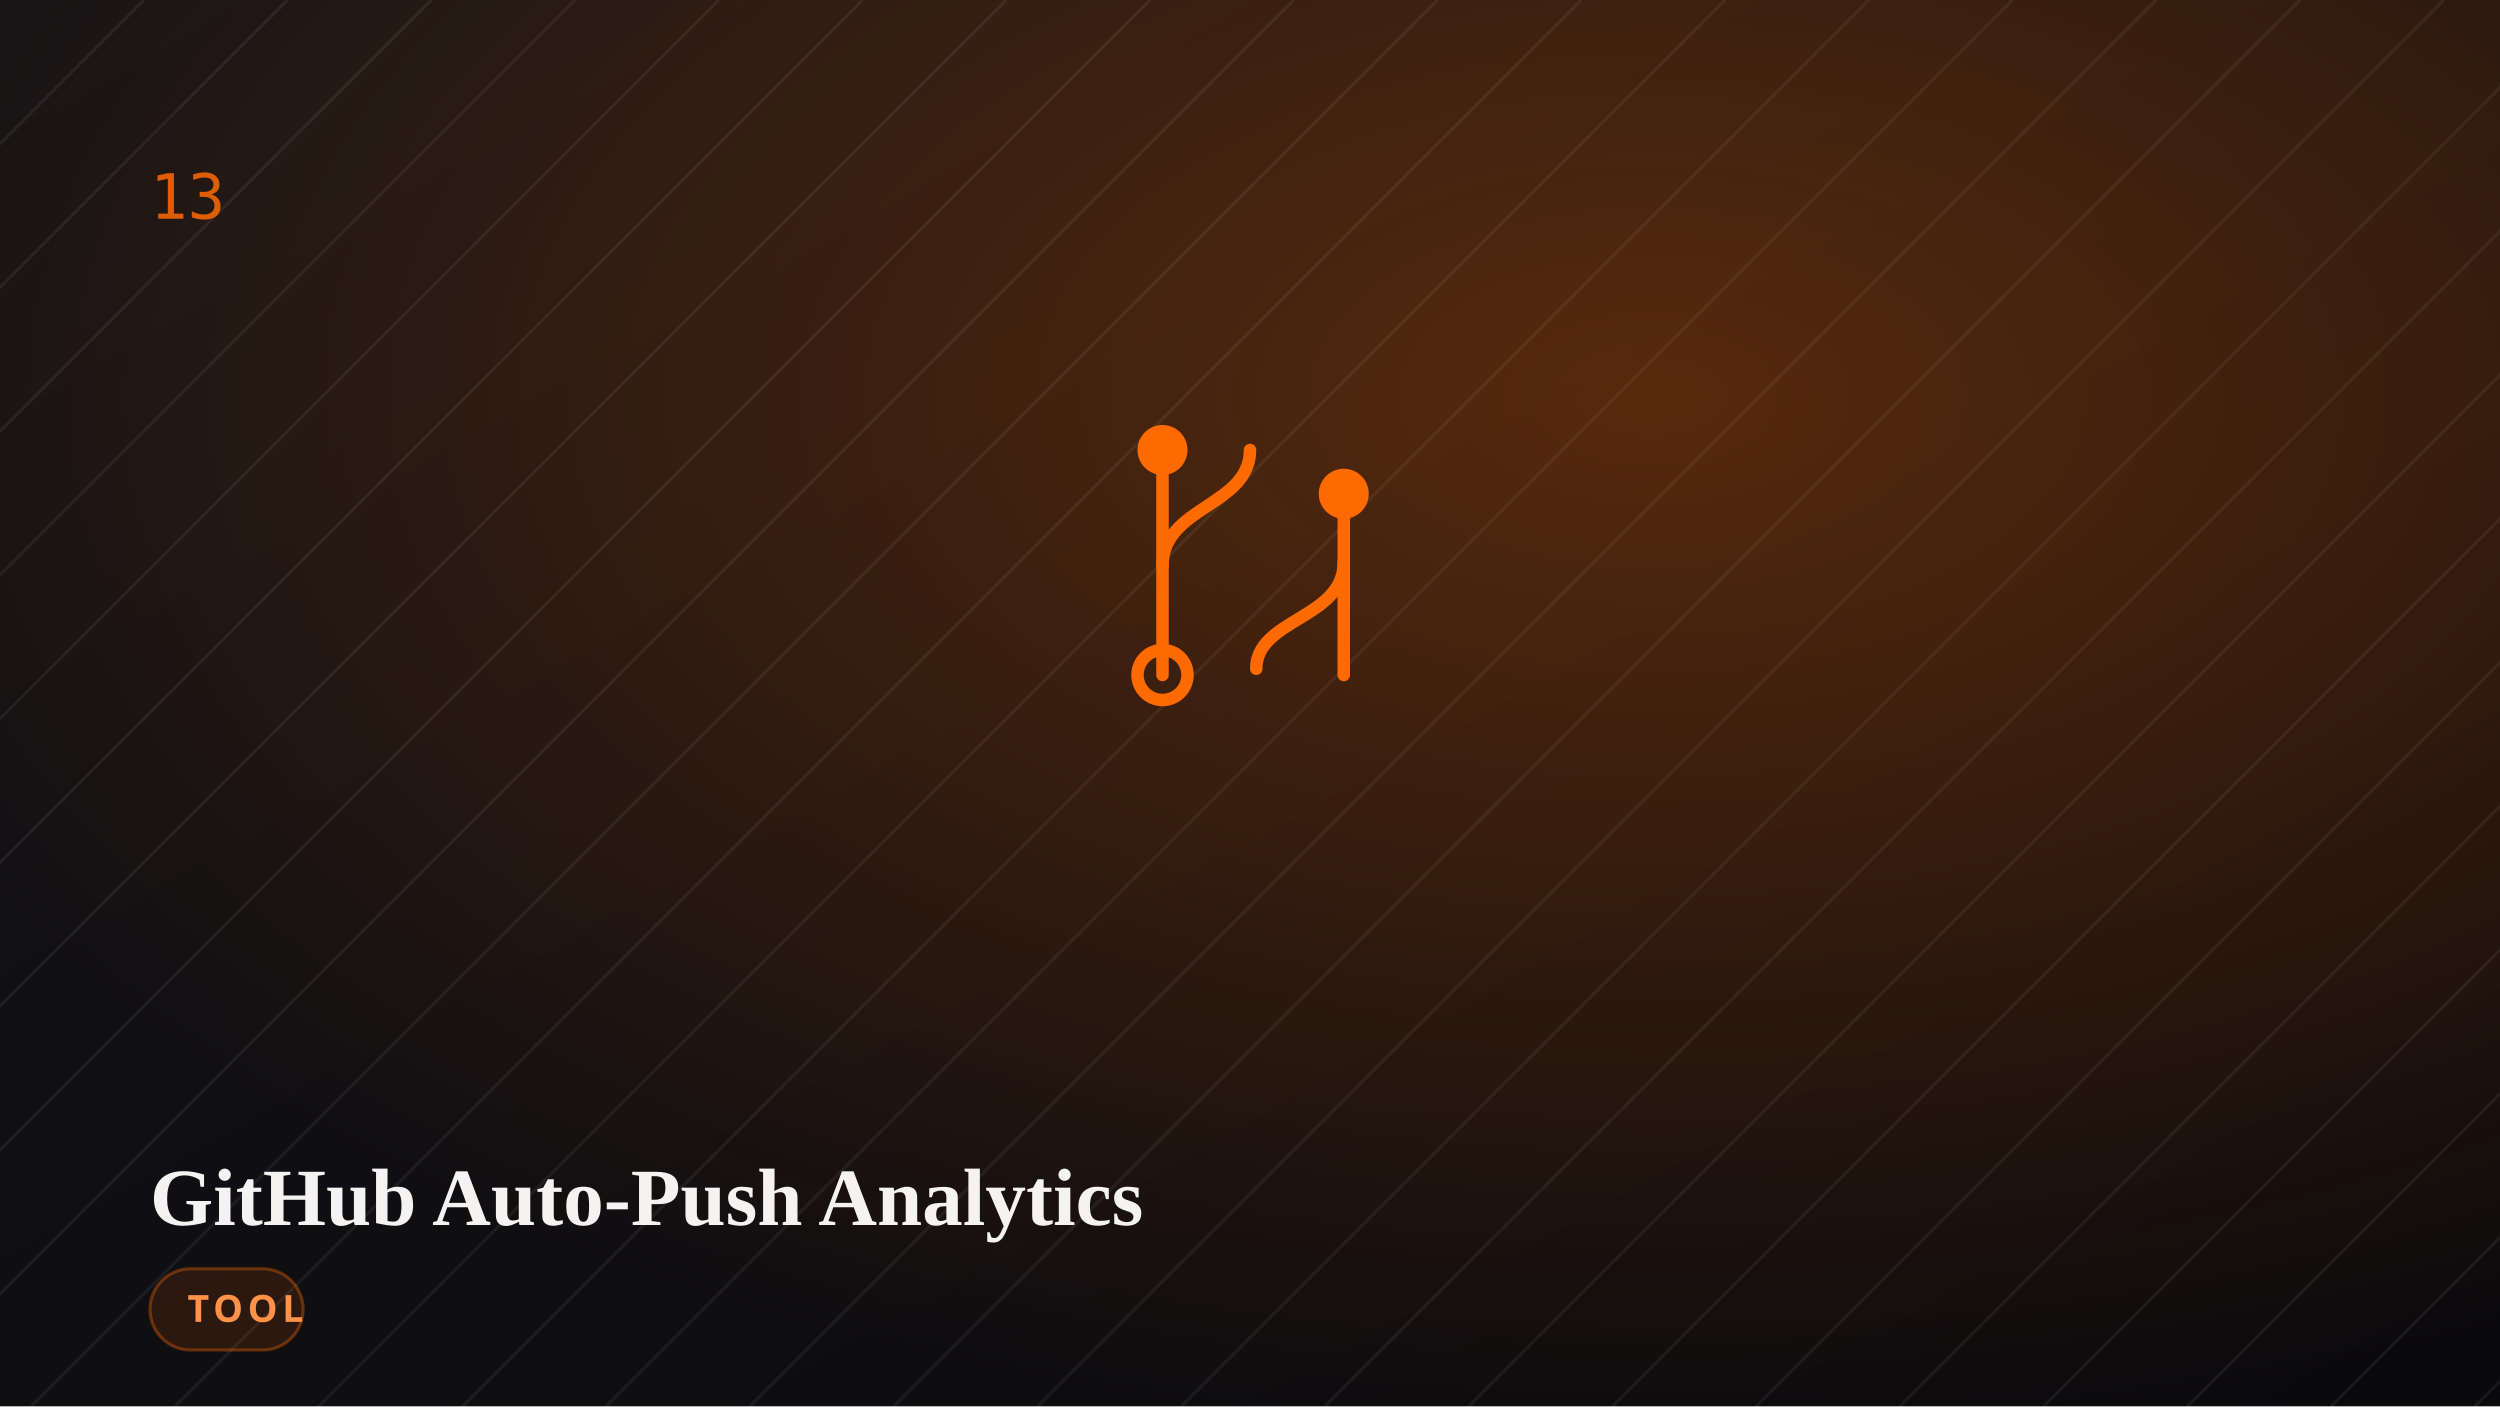
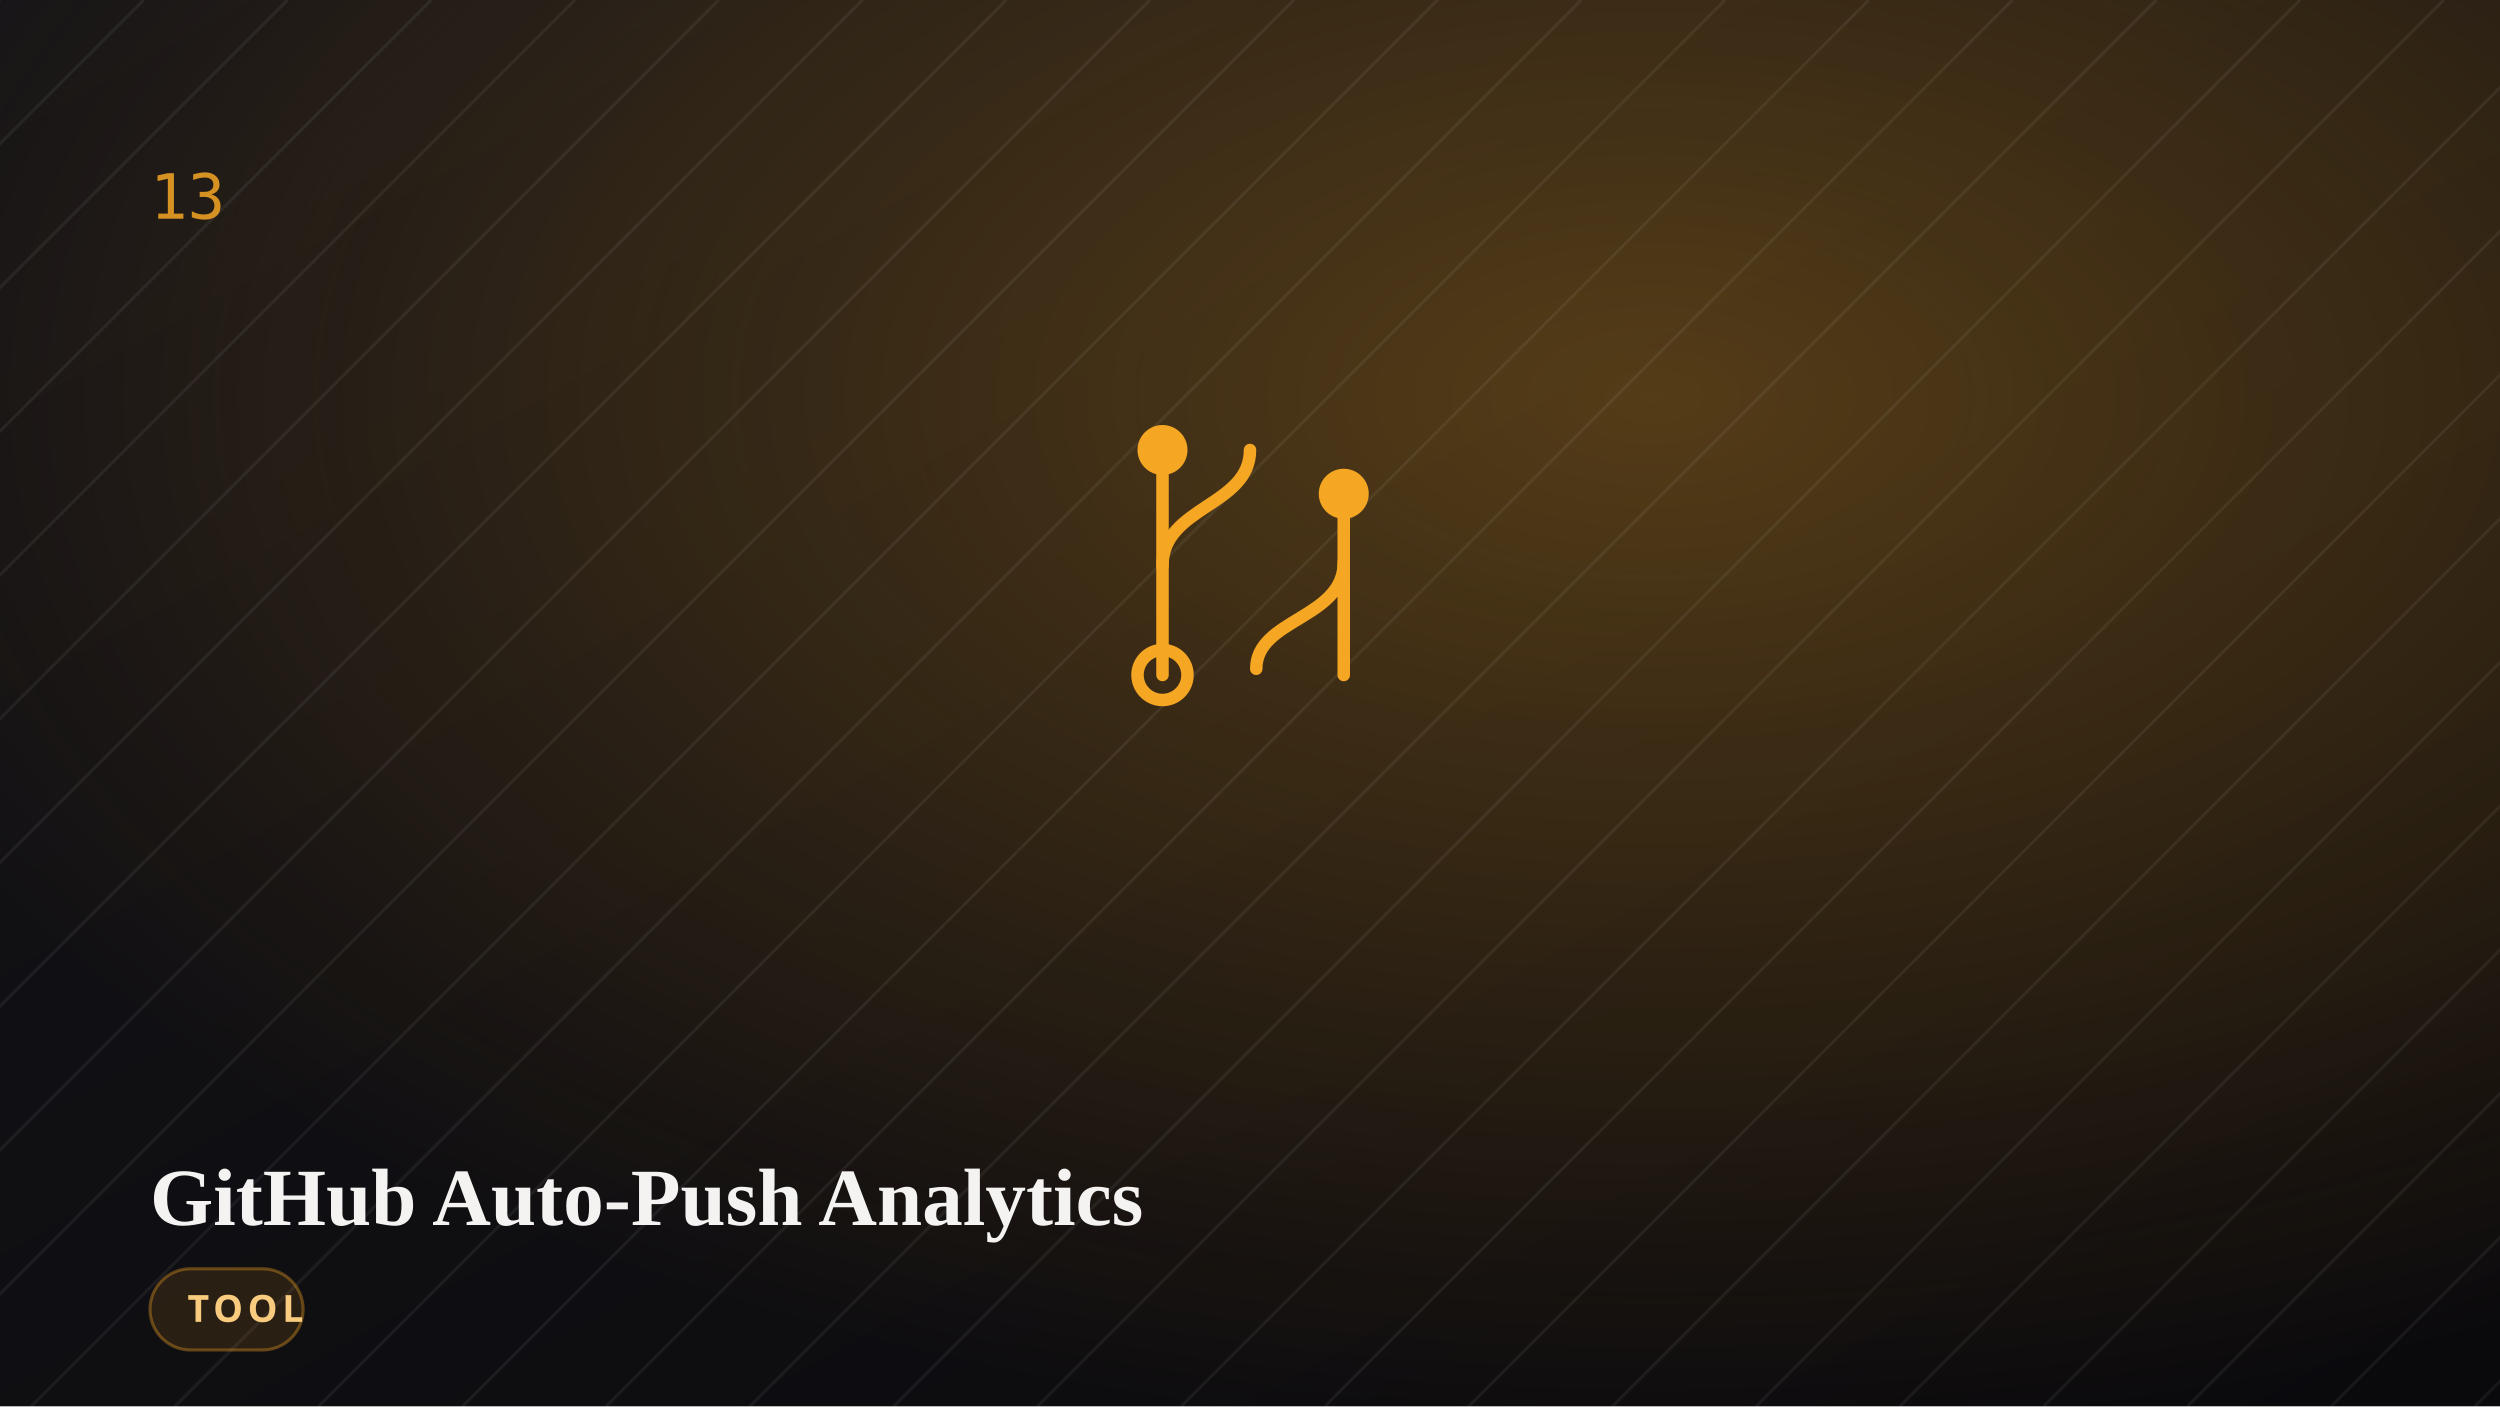
<svg xmlns="http://www.w3.org/2000/svg" width="800" height="450" viewBox="0 0 800 450" role="img" aria-label="GitHub Auto-Push Analytics">
  <defs>
    <linearGradient id="bg" x1="0" y1="0" x2="1" y2="1">
      <stop offset="0" stop-color="#141317" />
      <stop offset="1" stop-color="#0a090c" />
    </linearGradient>
    <radialGradient id="glow" cx="0.66" cy="0.28" r="0.75">
-       <stop offset="0" stop-color="#ff6a00" stop-opacity="0.30" />
-       <stop offset="1" stop-color="#ff6a00" stop-opacity="0" />
+       <stop offset="0" stop-color="#f5a623" stop-opacity="0.30" />
+       <stop offset="1" stop-color="#f5a623" stop-opacity="0" />
    </radialGradient>
  </defs>
  <rect width="800" height="450" fill="url(#bg)" />
  <rect width="800" height="450" fill="url(#glow)" />
  <g opacity="0.06" stroke="#ffffff" stroke-width="1">
    <line x1="0" y1="0" x2="-450" y2="450" />
    <line x1="46" y1="0" x2="-404" y2="450" />
    <line x1="92" y1="0" x2="-358" y2="450" />
    <line x1="138" y1="0" x2="-312" y2="450" />
    <line x1="184" y1="0" x2="-266" y2="450" />
    <line x1="230" y1="0" x2="-220" y2="450" />
    <line x1="276" y1="0" x2="-174" y2="450" />
    <line x1="322" y1="0" x2="-128" y2="450" />
    <line x1="368" y1="0" x2="-82" y2="450" />
    <line x1="414" y1="0" x2="-36" y2="450" />
    <line x1="460" y1="0" x2="10" y2="450" />
    <line x1="506" y1="0" x2="56" y2="450" />
    <line x1="552" y1="0" x2="102" y2="450" />
    <line x1="598" y1="0" x2="148" y2="450" />
    <line x1="644" y1="0" x2="194" y2="450" />
    <line x1="690" y1="0" x2="240" y2="450" />
    <line x1="736" y1="0" x2="286" y2="450" />
    <line x1="782" y1="0" x2="332" y2="450" />
    <line x1="828" y1="0" x2="378" y2="450" />
    <line x1="874" y1="0" x2="424" y2="450" />
    <line x1="920" y1="0" x2="470" y2="450" />
    <line x1="966" y1="0" x2="516" y2="450" />
    <line x1="1012" y1="0" x2="562" y2="450" />
    <line x1="1058" y1="0" x2="608" y2="450" />
    <line x1="1104" y1="0" x2="654" y2="450" />
    <line x1="1150" y1="0" x2="700" y2="450" />
    <line x1="1196" y1="0" x2="746" y2="450" />
    <line x1="1242" y1="0" x2="792" y2="450" />
    <line x1="1288" y1="0" x2="838" y2="450" />
  </g>
-   <text x="48" y="70" font-family="'SF Mono',ui-monospace,Menlo,monospace" font-size="20" fill="#ff6a00" opacity="0.85">13</text>
+   <text x="48" y="70" font-family="'SF Mono',ui-monospace,Menlo,monospace" font-size="20" fill="#f5a623" opacity="0.85">13</text>
  <g transform="translate(0,-6)">
-     <g fill="none" stroke="#ff6a00" stroke-width="4" stroke-linecap="round" stroke-linejoin="round">
+     <g fill="none" stroke="#f5a623" stroke-width="4" stroke-linecap="round" stroke-linejoin="round">
      <line x1="372" y1="152" x2="372" y2="222" />
      <path d="M372 187 C372 168 400 168 400 150" />
      <line x1="430" y1="164" x2="430" y2="222" />
      <path d="M430 200 C430 218 402 218 402 234" transform="translate(0,-14)" />
-       <circle cx="372" cy="150" r="8" fill="#ff6a00" stroke="none" />
+       <circle cx="372" cy="150" r="8" fill="#f5a623" stroke="none" />
      <circle cx="372" cy="222" r="8" />
-       <circle cx="430" cy="164" r="8" fill="#ff6a00" stroke="none" />
+       <circle cx="430" cy="164" r="8" fill="#f5a623" stroke="none" />
    </g>
  </g>
  <text x="48" y="392" font-family="Georgia,'Times New Roman',serif" font-weight="700" font-size="26" fill="#f4f3f1">GitHub Auto-Push Analytics</text>
-   <rect x="48" y="406" width="49" height="26" rx="13" fill="#ff6a00" fill-opacity="0.12" stroke="#ff6a00" stroke-opacity="0.35" />
-   <text x="60" y="423" font-family="ui-sans-serif,system-ui,sans-serif" font-weight="600" font-size="12" letter-spacing="1.5" fill="#ff9248">TOOL</text>
+   <rect x="48" y="406" width="49" height="26" rx="13" fill="#f5a623" fill-opacity="0.12" stroke="#f5a623" stroke-opacity="0.35" />
+   <text x="60" y="423" font-family="ui-sans-serif,system-ui,sans-serif" font-weight="600" font-size="12" letter-spacing="1.5" fill="#f9cb7f">TOOL</text>
</svg>
